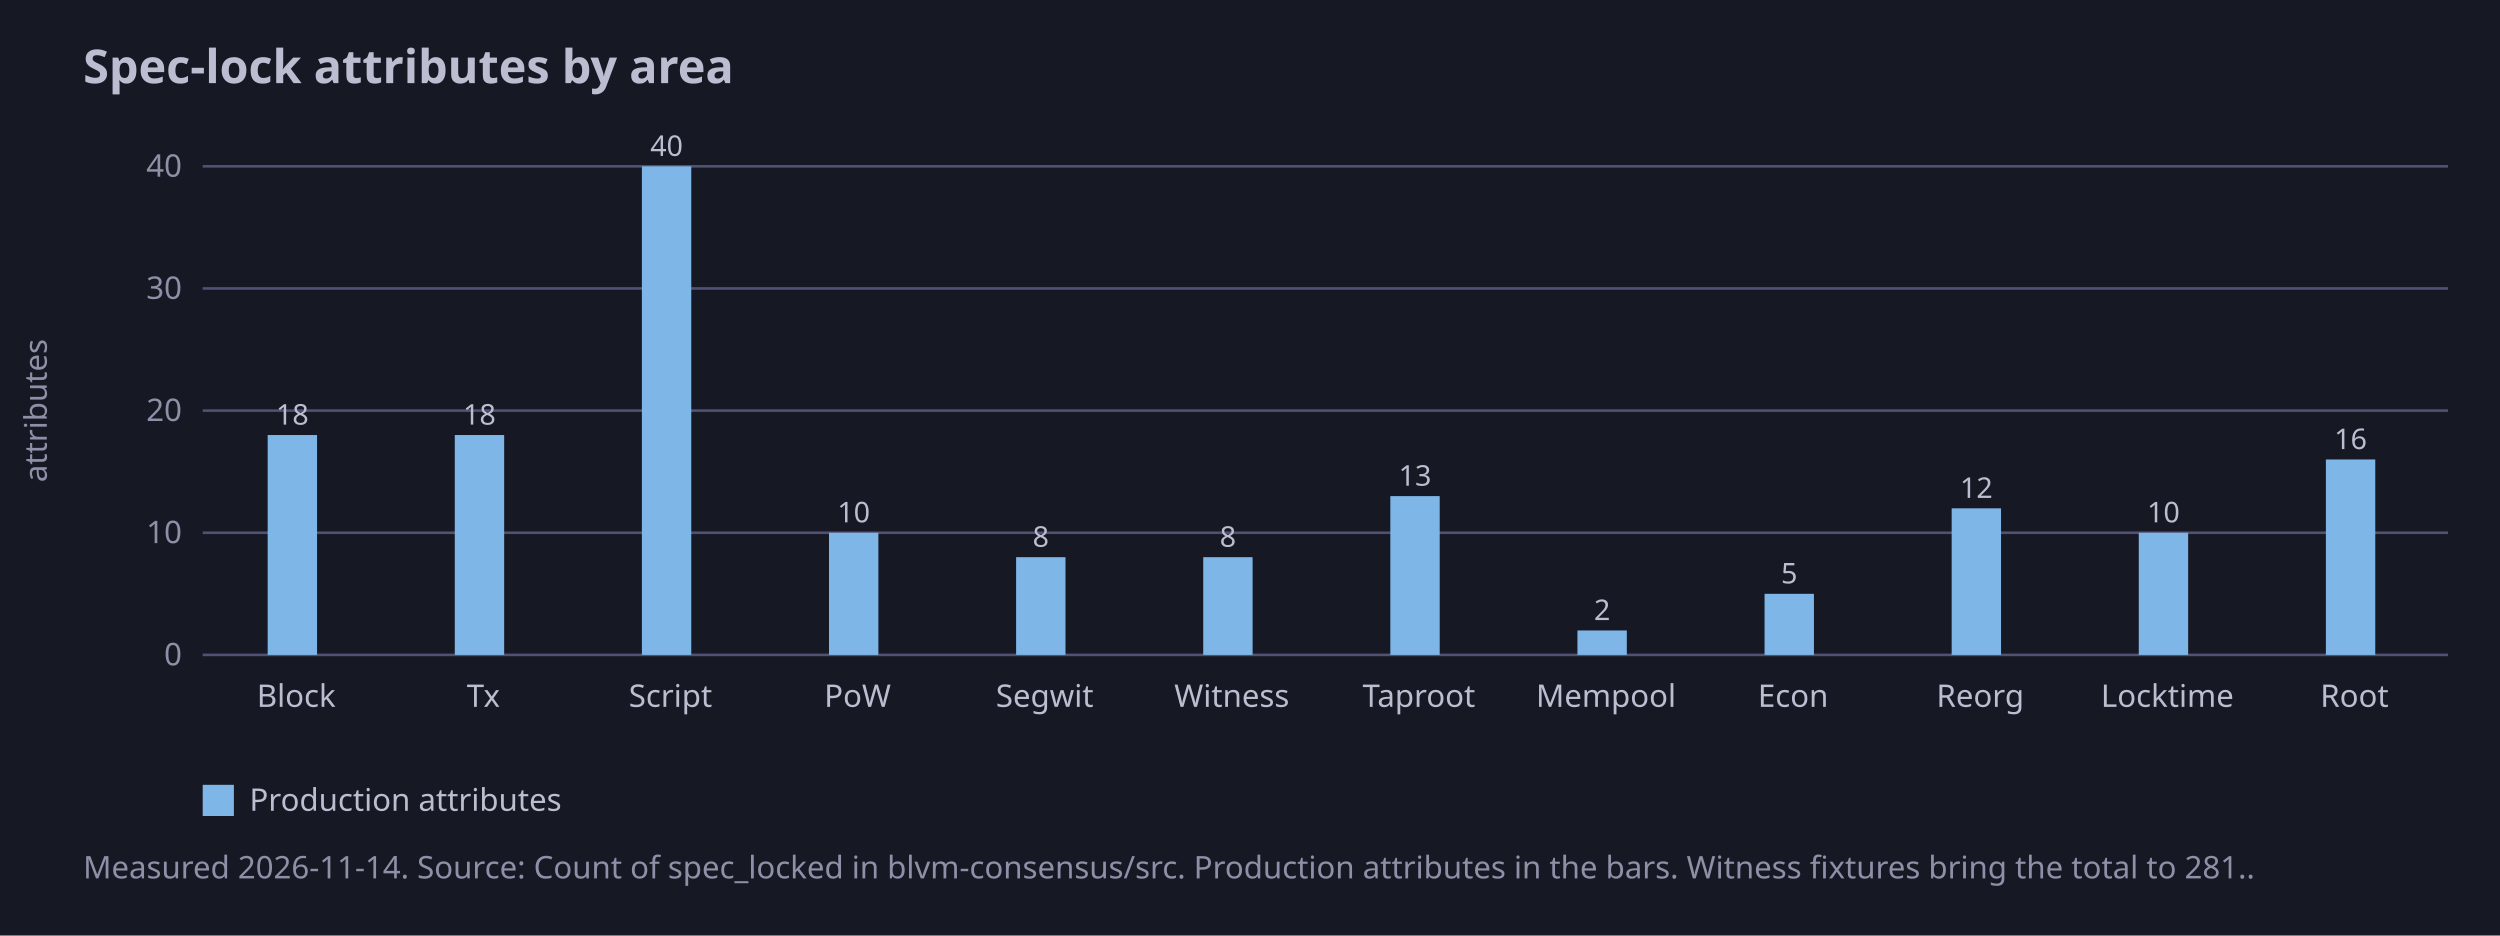
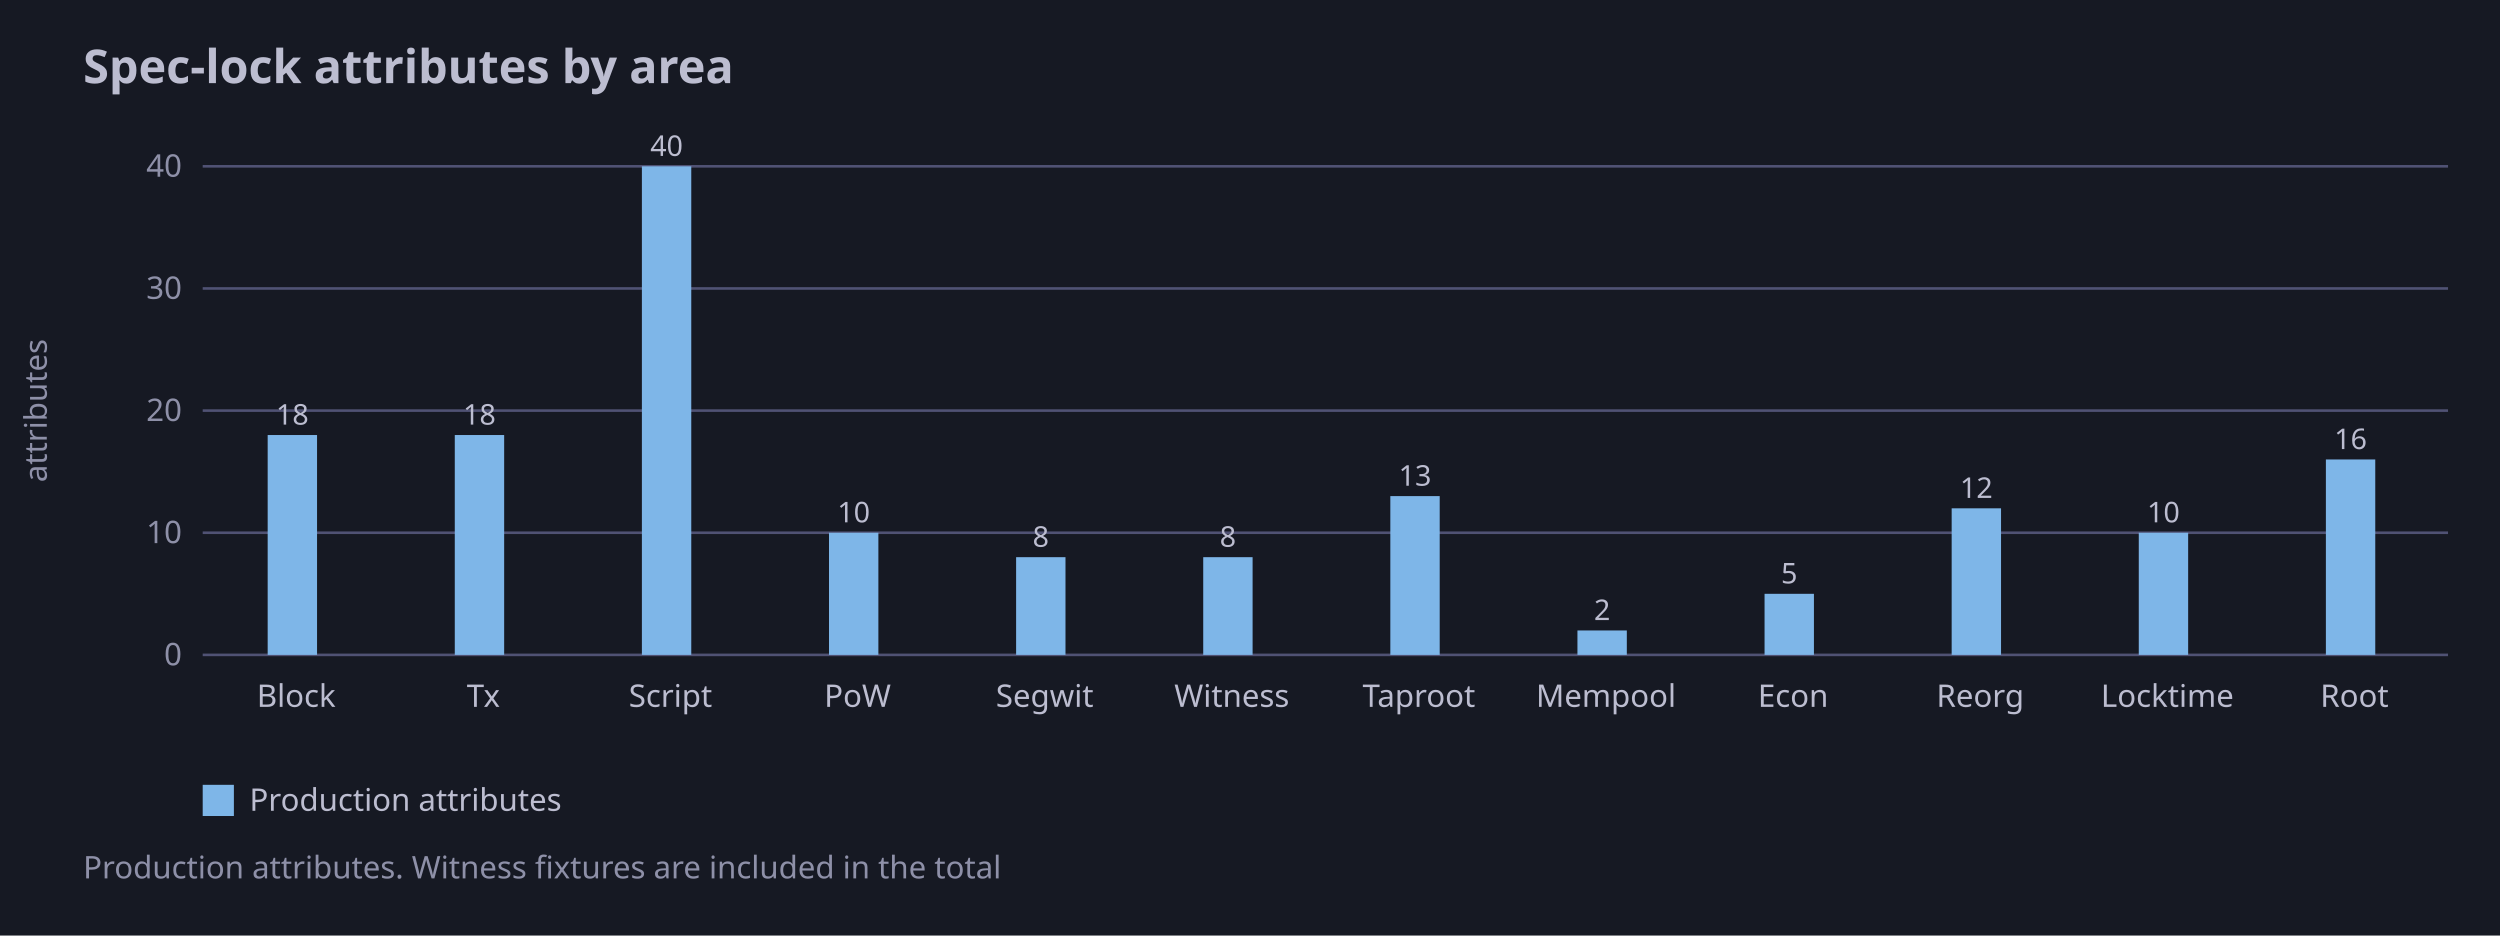
<svg xmlns="http://www.w3.org/2000/svg" viewBox="0 0 962 360" role="img" width="962" height="360">
  <rect width="100%" height="100%" fill="#161923" />
  <text x="32" y="32" fill="#bcbdd0" font-family="system-ui,sans-serif" font-size="18" font-weight="650">Spec-lock attributes by area</text>
  <text x="18" y="158.0" fill="#8e90a8" font-family="system-ui,sans-serif" font-size="12" text-anchor="middle" transform="rotate(-90 18 158.0)">attributes</text>
  <line x1="78" y1="252.0" x2="942" y2="252.0" stroke="#505274" />
  <text x="70" y="256.0" fill="#8e90a8" text-anchor="end" font-family="system-ui,sans-serif" font-size="12">0</text>
  <line x1="78" y1="205.0" x2="942" y2="205.0" stroke="#505274" />
  <text x="70" y="209.0" fill="#8e90a8" text-anchor="end" font-family="system-ui,sans-serif" font-size="12">10</text>
  <line x1="78" y1="158.0" x2="942" y2="158.0" stroke="#505274" />
  <text x="70" y="162.0" fill="#8e90a8" text-anchor="end" font-family="system-ui,sans-serif" font-size="12">20</text>
  <line x1="78" y1="111.0" x2="942" y2="111.0" stroke="#505274" />
  <text x="70" y="115.0" fill="#8e90a8" text-anchor="end" font-family="system-ui,sans-serif" font-size="12">30</text>
  <line x1="78" y1="64.0" x2="942" y2="64.0" stroke="#505274" />
  <text x="70" y="68.0" fill="#8e90a8" text-anchor="end" font-family="system-ui,sans-serif" font-size="12">40</text>
  <rect x="103.0" y="167.4" width="19.0" height="84.6" fill="#7eb6e8" />
  <text x="112.5" y="163.4" fill="#bcbdd0" text-anchor="middle" font-family="system-ui,sans-serif" font-size="11">18</text>
  <text x="114.0" y="272" fill="#bcbdd0" text-anchor="middle" font-family="system-ui,sans-serif" font-size="12">Block</text>
  <rect x="175.0" y="167.4" width="19.0" height="84.6" fill="#7eb6e8" />
  <text x="184.5" y="163.4" fill="#bcbdd0" text-anchor="middle" font-family="system-ui,sans-serif" font-size="11">18</text>
  <text x="186.0" y="272" fill="#bcbdd0" text-anchor="middle" font-family="system-ui,sans-serif" font-size="12">Tx</text>
  <rect x="247.0" y="64.0" width="19.0" height="188.0" fill="#7eb6e8" />
  <text x="256.5" y="60.0" fill="#bcbdd0" text-anchor="middle" font-family="system-ui,sans-serif" font-size="11">40</text>
  <text x="258.0" y="272" fill="#bcbdd0" text-anchor="middle" font-family="system-ui,sans-serif" font-size="12">Script</text>
  <rect x="319.0" y="205.0" width="19.0" height="47.0" fill="#7eb6e8" />
  <text x="328.5" y="201.0" fill="#bcbdd0" text-anchor="middle" font-family="system-ui,sans-serif" font-size="11">10</text>
  <text x="330.0" y="272" fill="#bcbdd0" text-anchor="middle" font-family="system-ui,sans-serif" font-size="12">PoW</text>
  <rect x="391.0" y="214.4" width="19.0" height="37.6" fill="#7eb6e8" />
  <text x="400.5" y="210.4" fill="#bcbdd0" text-anchor="middle" font-family="system-ui,sans-serif" font-size="11">8</text>
  <text x="402.0" y="272" fill="#bcbdd0" text-anchor="middle" font-family="system-ui,sans-serif" font-size="12">Segwit</text>
  <rect x="463.0" y="214.4" width="19.0" height="37.6" fill="#7eb6e8" />
  <text x="472.5" y="210.4" fill="#bcbdd0" text-anchor="middle" font-family="system-ui,sans-serif" font-size="11">8</text>
  <text x="474.0" y="272" fill="#bcbdd0" text-anchor="middle" font-family="system-ui,sans-serif" font-size="12">Witness</text>
  <rect x="535.0" y="190.9" width="19.0" height="61.1" fill="#7eb6e8" />
  <text x="544.5" y="186.9" fill="#bcbdd0" text-anchor="middle" font-family="system-ui,sans-serif" font-size="11">13</text>
  <text x="546.0" y="272" fill="#bcbdd0" text-anchor="middle" font-family="system-ui,sans-serif" font-size="12">Taproot</text>
  <rect x="607.0" y="242.6" width="19.0" height="9.4" fill="#7eb6e8" />
  <text x="616.5" y="238.6" fill="#bcbdd0" text-anchor="middle" font-family="system-ui,sans-serif" font-size="11">2</text>
  <text x="618.0" y="272" fill="#bcbdd0" text-anchor="middle" font-family="system-ui,sans-serif" font-size="12">Mempool</text>
  <rect x="679.0" y="228.5" width="19.0" height="23.5" fill="#7eb6e8" />
  <text x="688.5" y="224.5" fill="#bcbdd0" text-anchor="middle" font-family="system-ui,sans-serif" font-size="11">5</text>
  <text x="690.0" y="272" fill="#bcbdd0" text-anchor="middle" font-family="system-ui,sans-serif" font-size="12">Econ</text>
  <rect x="751.0" y="195.6" width="19.0" height="56.4" fill="#7eb6e8" />
  <text x="760.5" y="191.6" fill="#bcbdd0" text-anchor="middle" font-family="system-ui,sans-serif" font-size="11">12</text>
  <text x="762.0" y="272" fill="#bcbdd0" text-anchor="middle" font-family="system-ui,sans-serif" font-size="12">Reorg</text>
  <rect x="823.0" y="205.0" width="19.0" height="47.0" fill="#7eb6e8" />
  <text x="832.5" y="201.0" fill="#bcbdd0" text-anchor="middle" font-family="system-ui,sans-serif" font-size="11">10</text>
  <text x="834.0" y="272" fill="#bcbdd0" text-anchor="middle" font-family="system-ui,sans-serif" font-size="12">Locktime</text>
  <rect x="895.0" y="176.8" width="19.0" height="75.2" fill="#7eb6e8" />
  <text x="904.5" y="172.8" fill="#bcbdd0" text-anchor="middle" font-family="system-ui,sans-serif" font-size="11">16</text>
  <text x="906.0" y="272" fill="#bcbdd0" text-anchor="middle" font-family="system-ui,sans-serif" font-size="12">Root</text>
  <rect x="78" y="302" width="12" height="12" fill="#7eb6e8" />
  <text x="96" y="312" fill="#bcbdd0" font-family="system-ui,sans-serif" font-size="12">Production attributes</text>
-   <text x="32" y="338" fill="#8e90a8" font-family="system-ui,sans-serif" font-size="12">Measured 2026-11-14. Source: Count of spec_locked in blvm-consensus/src. Production attributes in the bars. Witness fixtures bring the total to 281..</text>
+   <text x="32" y="338" fill="#8e90a8" font-family="system-ui,sans-serif" font-size="12">Production attributes. Witness fixtures are included in the total</text>
</svg>
